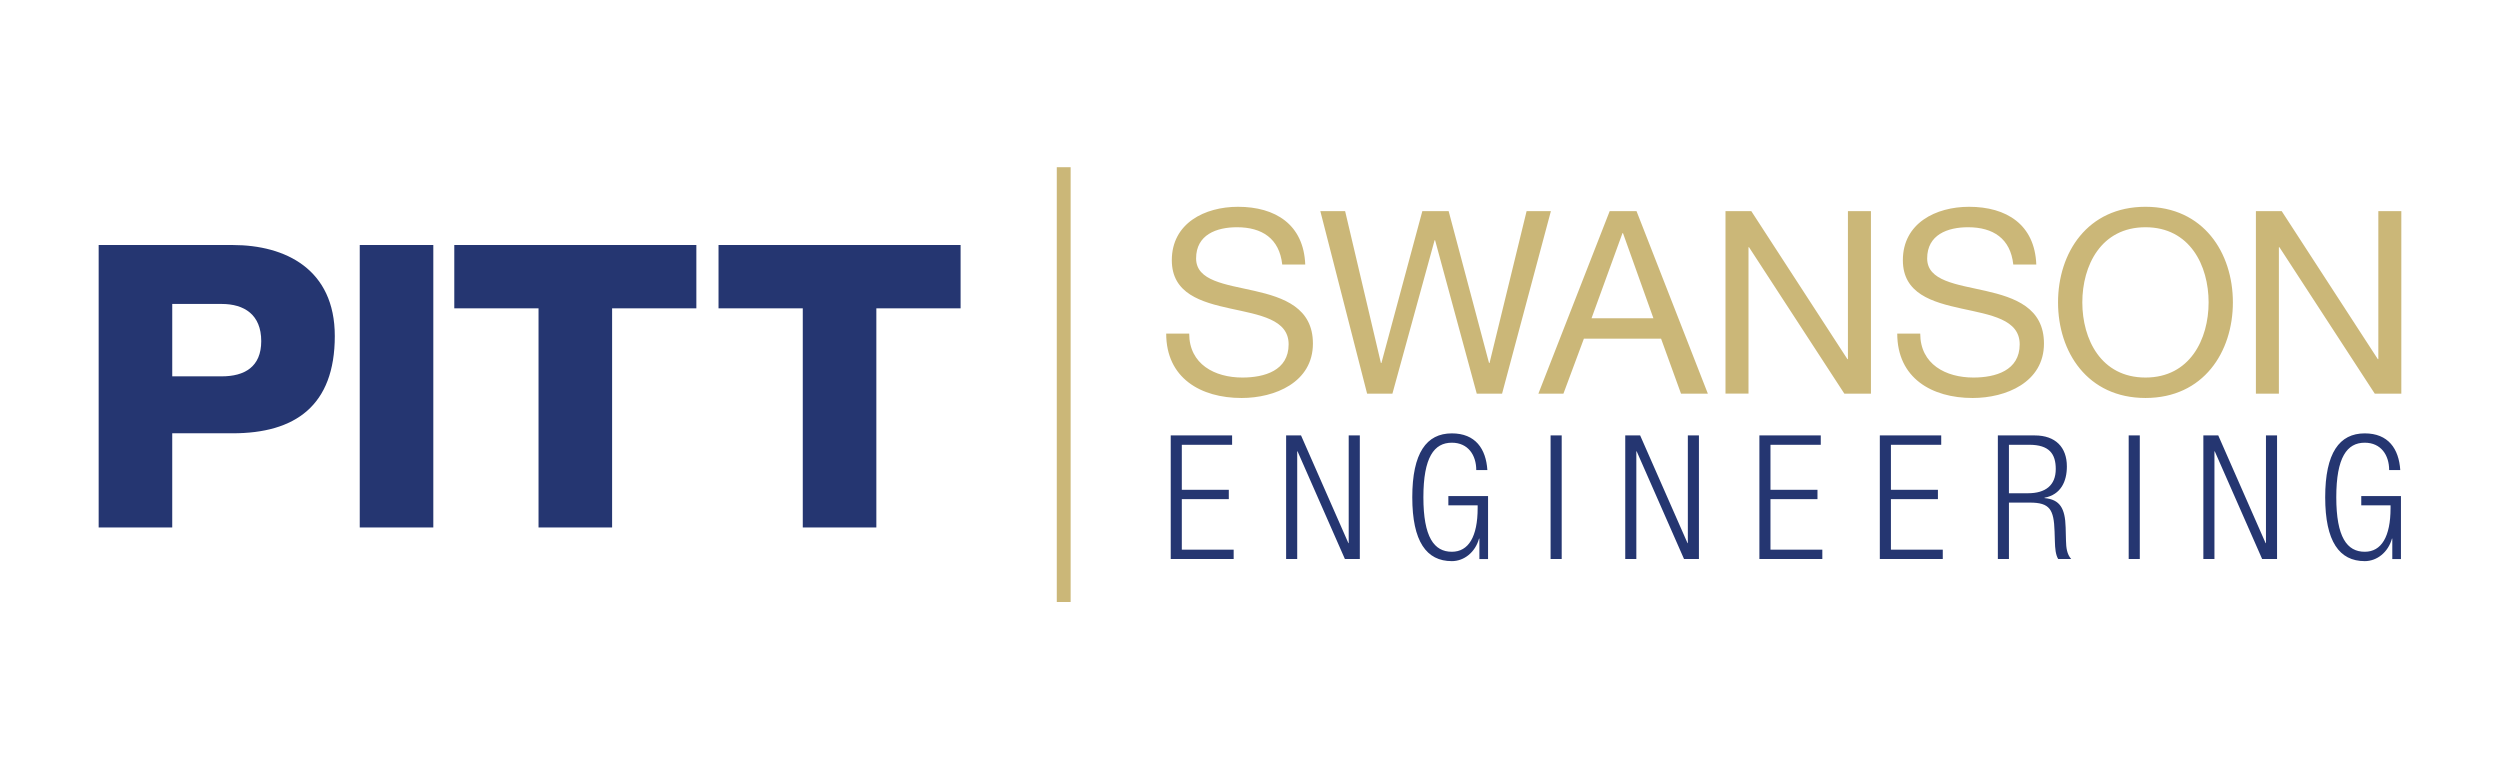
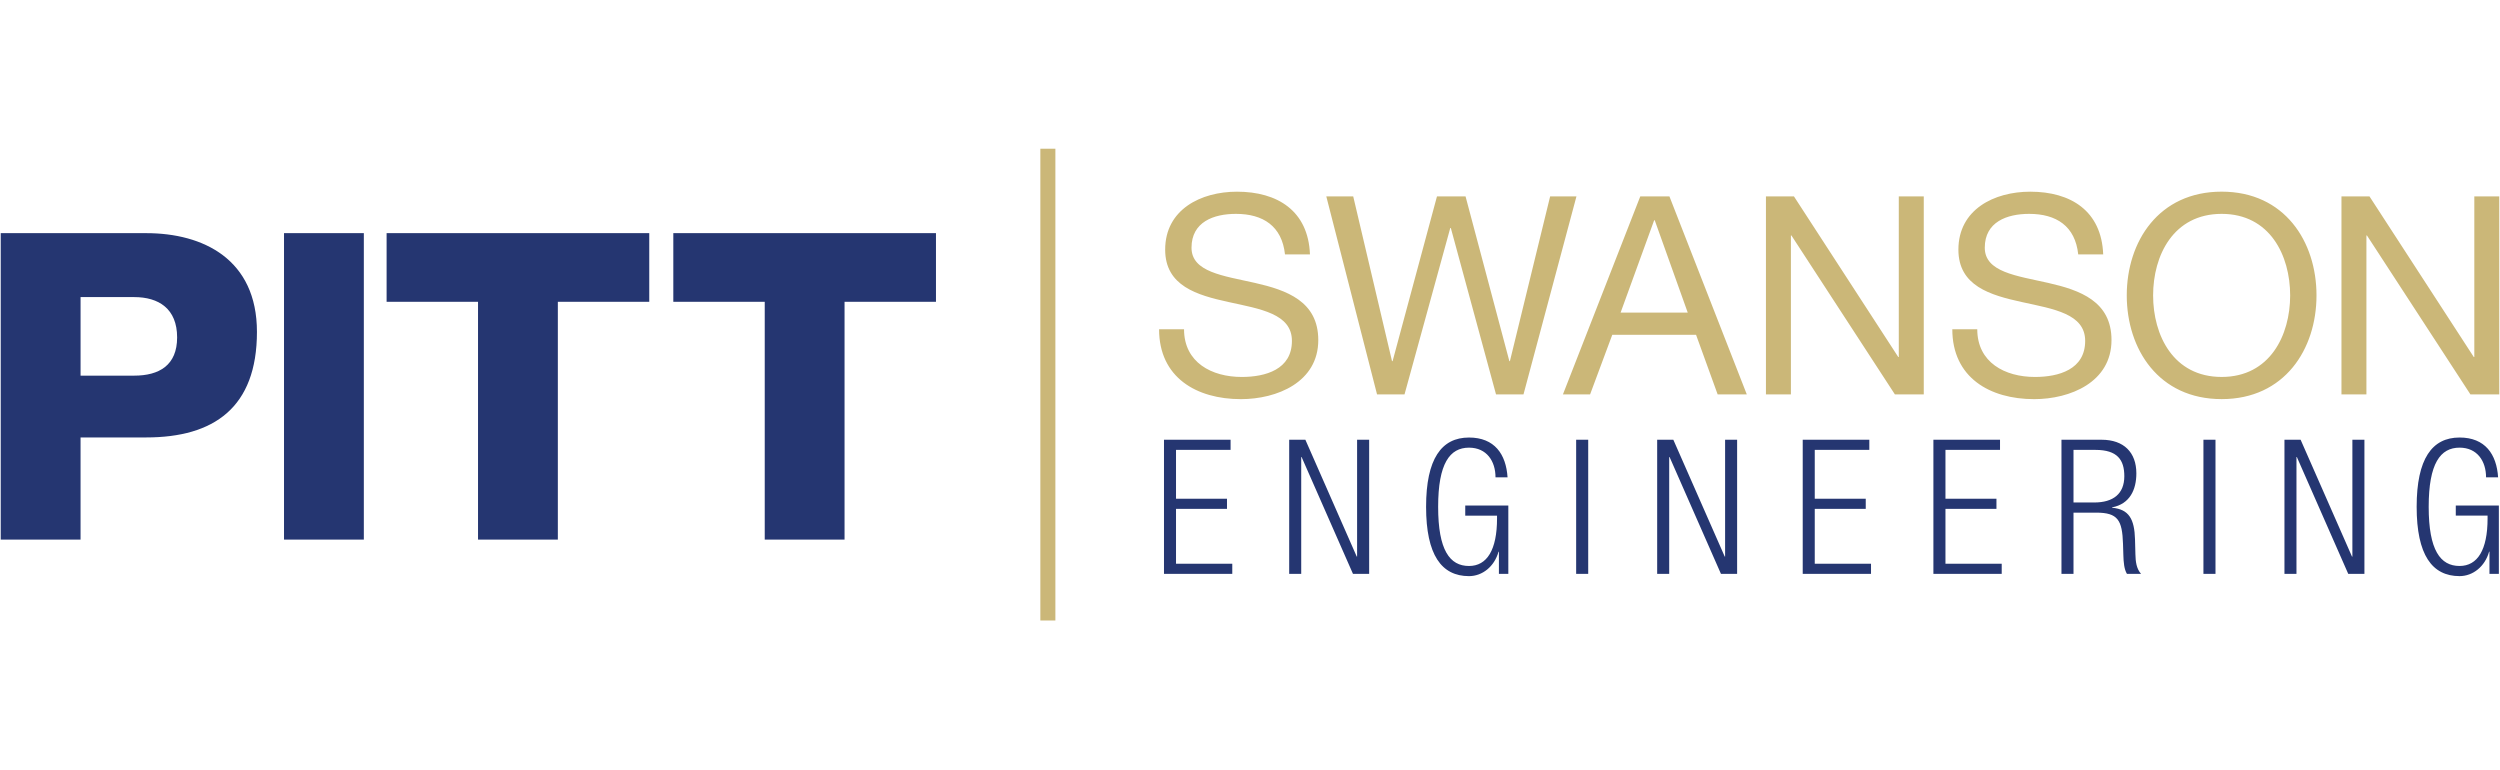
- <svg xmlns="http://www.w3.org/2000/svg" version="1.1" x="0px" y="0px" width="234px" height="72px" viewBox="0 0 234 72" enable-background="new 0 0 234 72" xml:space="preserve">
+ <svg xmlns="http://www.w3.org/2000/svg" version="1.1" id="Layer_1" x="0px" y="0px" width="234px" height="72px" viewBox="0 0 234 72" enable-background="new 0 0 234 72" xml:space="preserve">
  <g id="pitt_1_" enable-background="new    ">
    <g id="pitt">
      <g>
-         <path fill="#253671" d="M21.786,22.934H9.235v26.435h6.886v-8.813h5.664c5.813,0,9.552-2.555,9.552-9.106     C31.337,25.192,26.71,22.934,21.786,22.934z M20.75,35.226h-4.628V28.45h4.628c2.11,0,3.702,0.999,3.702,3.479     C24.451,34.337,22.896,35.226,20.75,35.226z M33.672,49.368h6.886V22.934h-6.886V49.368z M42.521,28.857h7.886v20.511h6.886     V28.857h7.886v-5.924H42.521V28.857z M67.254,22.934v5.924h7.886v20.511h6.886V28.857h7.886v-5.924H67.254z" />
+         <path fill="#253671" d="M13.687,21.823H0.068v28.684H7.54v-9.563h6.146c6.308,0,10.364-2.773,10.364-9.881     C24.05,24.272,19.029,21.823,13.687,21.823z M12.563,35.16H7.541v-7.352h5.021c2.29,0,4.017,1.084,4.017,3.775     C16.579,34.195,14.891,35.16,12.563,35.16z M26.583,50.506h7.472V21.823h-7.472V50.506z M36.186,28.25h8.557v22.256h7.471V28.25     h8.557v-6.428H36.186V28.25z M63.022,21.823v6.428h8.557v22.256h7.471V28.25h8.557v-6.428L63.022,21.823L63.022,21.823z" />
      </g>
    </g>
  </g>
  <g id="engineering_1_" enable-background="new    ">
    <g id="engineering_2_">
      <g>
-         <path fill-rule="evenodd" clip-rule="evenodd" fill="#253671" d="M110.618,46.719h4.398v-0.876h-4.398v-4.212h4.707v-0.875     h-5.745v11.568h5.891V51.45h-4.853V46.719z M126.239,50.835h-0.031l-4.431-10.079h-1.396v11.568h1.038V42.246h0.032l4.432,10.078     h1.396V40.756h-1.04V50.835z M135.566,47.302h2.743v0.244c0,2.704-0.861,4.099-2.418,4.099c-1.656,0-2.662-1.36-2.662-5.104     c0-3.742,1.006-5.104,2.662-5.104c1.525,0,2.287,1.167,2.287,2.562h1.04c-0.131-1.994-1.12-3.435-3.327-3.435     c-2.371,0-3.702,1.83-3.702,5.978c0,4.149,1.331,5.98,3.702,5.98c1.152,0,2.19-0.827,2.547-2.108h0.033v1.912h0.811v-5.896     h-3.716V47.302z M145.135,52.324h1.04V40.756h-1.04V52.324z M157.982,50.835h-0.031l-4.433-10.079h-1.395v11.568h1.038V42.246     h0.033l4.431,10.078h1.395V40.756h-1.038V50.835z M165.717,46.719h4.399v-0.876h-4.399v-4.212h4.707v-0.875h-5.745v11.568h5.891     V51.45h-4.853V46.719z M176.991,46.719h4.399v-0.876h-4.399v-4.212h4.707v-0.875h-5.747v11.568h5.893V51.45h-4.853V46.719z      M193.344,49.359c-0.048-1.782-0.535-2.608-1.98-2.738v-0.032c1.542-0.292,2.095-1.539,2.095-2.933c0-1.799-1.071-2.9-3.002-2.9     h-3.458v11.568h1.038v-5.281H190c1.867,0,2.241,0.648,2.307,2.69l0.031,0.971c0.017,0.615,0.065,1.215,0.308,1.62h1.218     c-0.405-0.454-0.471-1.067-0.487-1.7L193.344,49.359z M189.823,46.168h-1.787v-4.537h1.9c1.883,0,2.483,0.858,2.483,2.269     C192.42,45.423,191.462,46.168,189.823,46.168z M199.245,52.324h1.04V40.756h-1.04V52.324z M212.094,50.835h-0.034l-4.431-10.079     h-1.395v11.568h1.038V42.246h0.032l4.433,10.078h1.395V40.756h-1.038V50.835z M221.014,46.428v0.874h2.742v0.244     c0,2.704-0.86,4.099-2.417,4.099c-1.656,0-2.663-1.36-2.663-5.104c0-3.742,1.007-5.104,2.663-5.104     c1.524,0,2.286,1.167,2.286,2.562h1.04c-0.131-1.994-1.12-3.435-3.326-3.435c-2.37,0-3.701,1.83-3.701,5.978     c0,4.149,1.331,5.98,3.701,5.98c1.151,0,2.189-0.827,2.548-2.108h0.032v1.912h0.81v-5.896H221.014z" />
+         <path fill="#253671" d="M110.075,47.631h4.772V46.68h-4.772V42.11h5.107v-0.95h-6.233v12.553h6.392v-0.948h-5.266V47.631z      M127.024,52.097h-0.033l-4.808-10.937h-1.515v12.553h1.126V42.777h0.035l4.809,10.936h1.515V41.16h-1.129V52.097z      M137.146,48.264h2.976v0.265c0,2.934-0.934,4.447-2.623,4.447c-1.798,0-2.889-1.476-2.889-5.538     c0-4.061,1.091-5.537,2.889-5.537c1.654,0,2.481,1.265,2.481,2.779h1.128c-0.142-2.164-1.215-3.727-3.609-3.727     c-2.573,0-4.017,1.985-4.017,6.485c0,4.503,1.443,6.488,4.017,6.488c1.25,0,2.376-0.896,2.763-2.286h0.036v2.074h0.881v-6.397     h-4.032V48.264z M147.528,53.713h1.128V41.16h-1.128V53.713z M161.469,52.097h-0.034l-4.811-10.937h-1.513v12.553h1.126V42.777     h0.035l4.809,10.936h1.513V41.16h-1.125V52.097z M169.861,47.631h4.773V46.68h-4.773V42.11h5.107v-0.95h-6.233v12.553h6.392     v-0.948h-5.266V47.631L169.861,47.631z M182.095,47.631h4.773V46.68h-4.773V42.11h5.107v-0.95h-6.236v12.553h6.394v-0.948h-5.265     V47.631L182.095,47.631z M199.838,50.496c-0.052-1.934-0.58-2.83-2.148-2.972v-0.035c1.674-0.316,2.273-1.67,2.273-3.182     c0-1.952-1.161-3.147-3.257-3.147h-3.753v12.553h1.127v-5.73h2.13c2.026,0,2.432,0.703,2.503,2.918l0.033,1.055     c0.02,0.666,0.07,1.318,0.335,1.758h1.321c-0.439-0.493-0.512-1.158-0.528-1.845L199.838,50.496z M196.018,47.033h-1.938V42.11     h2.061c2.043,0,2.695,0.931,2.695,2.462C198.836,46.225,197.796,47.033,196.018,47.033z M206.241,53.713h1.129V41.16h-1.129     V53.713z M220.183,52.097h-0.036l-4.809-10.937h-1.513v12.553h1.125V42.777h0.036l4.809,10.936h1.515V41.16h-1.127V52.097z      M229.861,47.314v0.949h2.976v0.265c0,2.934-0.933,4.447-2.622,4.447c-1.797,0-2.89-1.476-2.89-5.538     c0-4.061,1.093-5.537,2.89-5.537c1.654,0,2.48,1.265,2.48,2.779h1.128c-0.142-2.164-1.215-3.727-3.608-3.727     c-2.572,0-4.016,1.985-4.016,6.485c0,4.503,1.443,6.488,4.016,6.488c1.249,0,2.374-0.896,2.765-2.286h0.034v2.074h0.879v-6.397     h-4.031V47.314z" />
      </g>
    </g>
  </g>
  <g id="swanson_1_" enable-background="new    ">
    <g id="swanson">
      <g>
-         <path fill-rule="evenodd" clip-rule="evenodd" fill="#CBB778" d="M117.434,27.228c-2.751-0.622-5.479-0.934-5.479-3.039     c0-2.225,1.914-2.919,3.828-2.919c2.344,0,3.971,1.053,4.235,3.493h2.153c-0.144-3.756-2.799-5.407-6.293-5.407     c-3.109,0-6.196,1.531-6.196,5.001c0,3.134,2.752,3.924,5.479,4.521c2.727,0.599,5.455,1.005,5.455,3.35     c0,2.465-2.272,3.11-4.33,3.11c-2.584,0-4.977-1.244-4.977-4.115h-2.153c0,4.163,3.23,6.029,7.058,6.029     c3.111,0,6.675-1.46,6.675-5.096C122.889,28.807,120.161,27.85,117.434,27.228z M142.89,19.763l-3.469,14.212h-0.048     l-3.779-14.212h-2.464l-3.829,14.212h-0.049l-3.348-14.212h-2.321l4.378,17.082h2.369l3.947-14.354h0.049l3.898,14.354h2.37     l4.569-17.082H142.89z M150.666,19.763l-6.673,17.082h2.344l1.914-5.144h7.226l1.865,5.144h2.513l-6.676-17.082H150.666z      M148.968,29.787l2.896-7.967h0.047l2.848,7.967H148.968z M172.966,33.615h-0.048l-8.996-13.853h-2.416v17.082h2.154V23.136     h0.046l8.925,13.709h2.489V19.763h-2.154V33.615z M185.861,27.228c-2.752-0.622-5.478-0.934-5.478-3.039     c0-2.225,1.914-2.919,3.827-2.919c2.344,0,3.973,1.053,4.234,3.493h2.154c-0.144-3.756-2.8-5.407-6.294-5.407     c-3.109,0-6.196,1.531-6.196,5.001c0,3.134,2.751,3.924,5.479,4.521c2.728,0.599,5.456,1.005,5.456,3.35     c0,2.465-2.274,3.11-4.332,3.11c-2.584,0-4.977-1.244-4.977-4.115h-2.152c0,4.163,3.23,6.029,7.058,6.029     c3.109,0,6.675-1.46,6.675-5.096C191.316,28.807,188.589,27.85,185.861,27.228z M200.817,19.355     c-5.433,0-8.185,4.307-8.185,8.948s2.752,8.948,8.185,8.948c5.43,0,8.181-4.307,8.181-8.948S206.247,19.355,200.817,19.355z      M200.817,35.338c-4.165,0-5.912-3.589-5.912-7.034s1.747-7.034,5.912-7.034c4.162,0,5.909,3.589,5.909,7.034     S204.979,35.338,200.817,35.338z M222.612,19.763v13.853h-0.048l-8.996-13.853h-2.416v17.082h2.152V23.136h0.048l8.925,13.709     h2.487V19.763H222.612z" />
+         <path fill="#CBB778" d="M117.471,26.482c-2.985-0.675-5.945-1.014-5.945-3.297c0-2.415,2.077-3.167,4.154-3.167     c2.543,0,4.309,1.143,4.595,3.791h2.337c-0.156-4.076-3.037-5.867-6.829-5.867c-3.374,0-6.723,1.661-6.723,5.426     c0,3.401,2.986,4.258,5.945,4.905c2.959,0.65,5.919,1.09,5.919,3.635c0,2.674-2.466,3.375-4.698,3.375     c-2.804,0-5.4-1.35-5.4-4.465h-2.336c0,4.517,3.504,6.542,7.658,6.542c3.376,0,7.243-1.584,7.243-5.529     C123.39,28.195,120.43,27.157,117.471,26.482z M145.093,18.382l-3.765,15.421h-0.052l-4.101-15.421h-2.674l-4.154,15.421h-0.054     l-3.632-15.421h-2.52l4.751,18.536h2.57l4.283-15.576h0.053l4.23,15.576h2.57l4.958-18.536H145.093z M153.53,18.382     l-7.241,18.536h2.543l2.077-5.583h7.841l2.023,5.583h2.728l-7.243-18.536H153.53z M151.688,29.259l3.142-8.645h0.052l3.09,8.645     H151.688z M177.727,33.413h-0.052l-9.762-15.032h-2.621v18.535h2.337V22.042h0.05l9.685,14.876h2.701V18.382h-2.338V33.413z      M191.719,26.482c-2.985-0.675-5.944-1.014-5.944-3.297c0-2.415,2.077-3.167,4.153-3.167c2.544,0,4.312,1.143,4.593,3.791h2.338     c-0.156-4.076-3.038-5.867-6.828-5.867c-3.374,0-6.725,1.661-6.725,5.426c0,3.401,2.986,4.258,5.945,4.905     c2.96,0.65,5.921,1.09,5.921,3.635c0,2.674-2.468,3.375-4.701,3.375c-2.804,0-5.399-1.35-5.399-4.465h-2.336     c0,4.517,3.506,6.542,7.659,6.542c3.373,0,7.241-1.584,7.241-5.529C197.639,28.195,194.679,27.157,191.719,26.482z      M207.946,17.939c-5.895,0-8.881,4.674-8.881,9.709s2.986,9.709,8.881,9.709c5.893,0,8.878-4.673,8.878-9.709     S213.839,17.939,207.946,17.939z M207.946,35.282c-4.519,0-6.415-3.894-6.415-7.632s1.896-7.632,6.415-7.632     c4.517,0,6.413,3.894,6.413,7.632S212.463,35.282,207.946,35.282z M231.596,18.382v15.032h-0.052l-9.761-15.032h-2.622v18.536     h2.336V22.042h0.051l9.685,14.876h2.698V18.382H231.596z" />
      </g>
    </g>
  </g>
  <g id="Shape_4_1_" enable-background="new    ">
    <g id="Shape_4_2_">
      <g>
-         <rect x="98.915" y="15.651" fill="#CBB778" width="1.297" height="40.696" />
+         <rect x="97.377" y="13.92" fill="#CBB778" width="1.407" height="44.158" />
      </g>
    </g>
  </g>
</svg>
